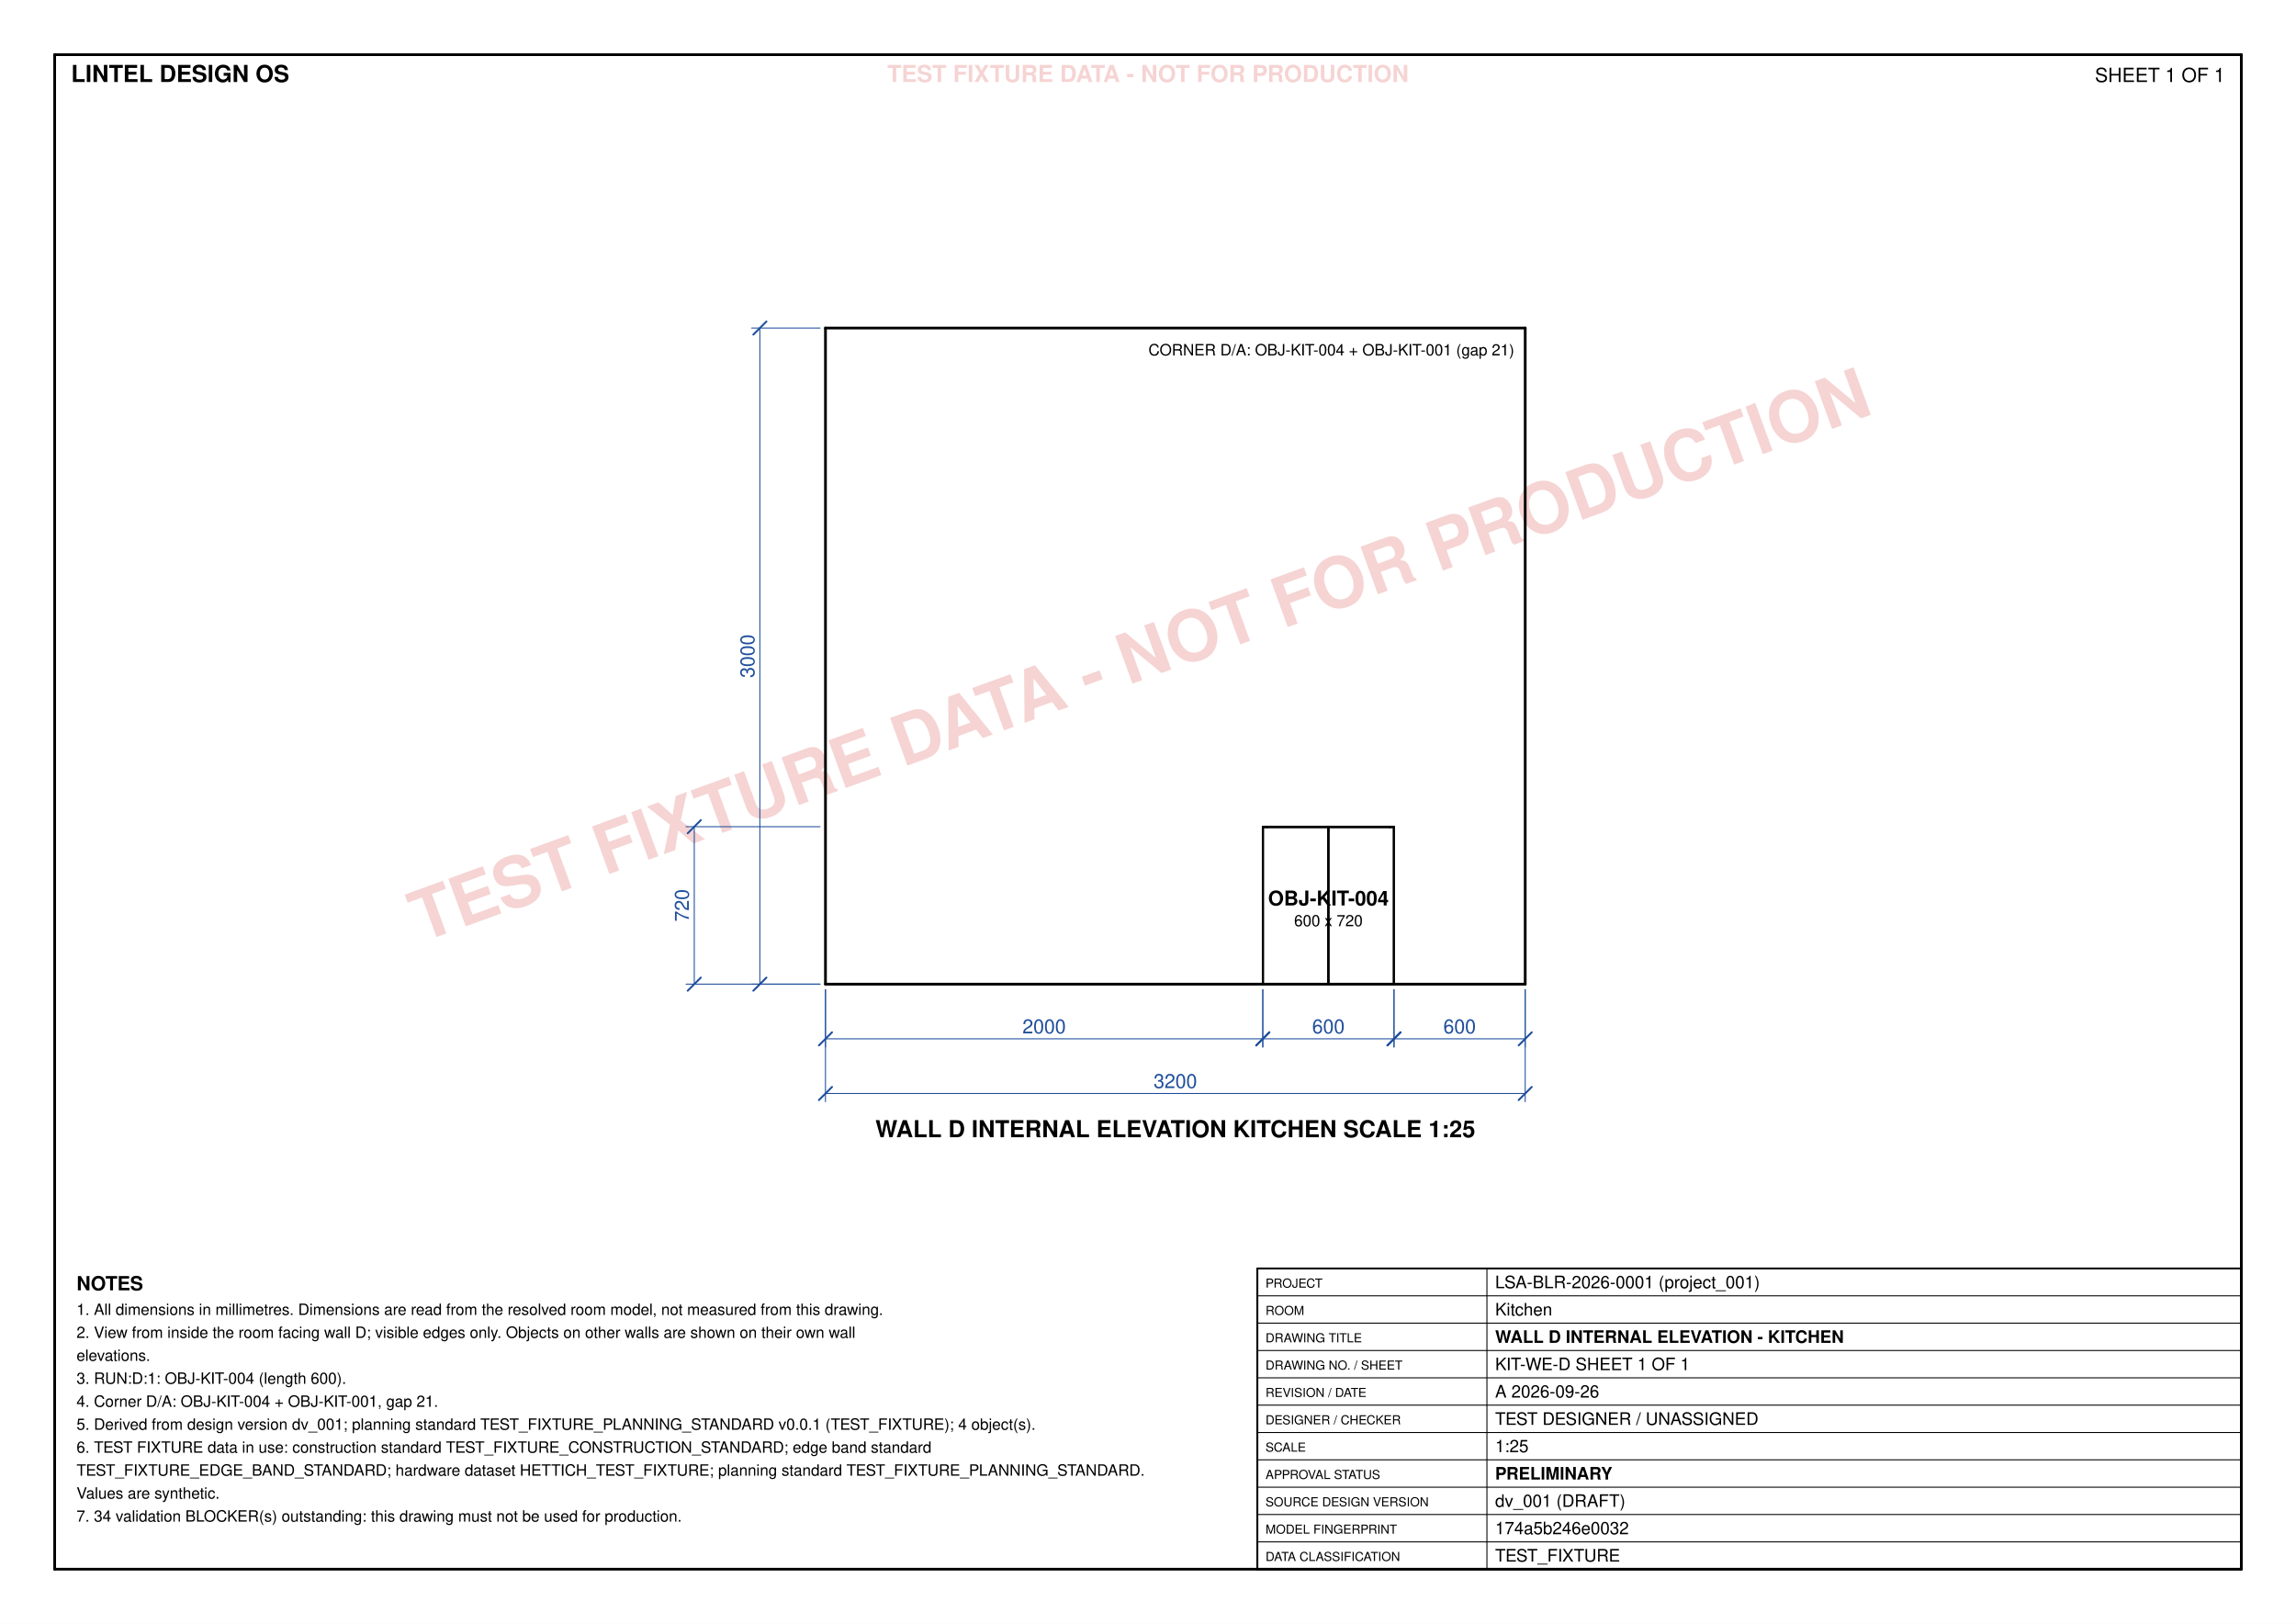
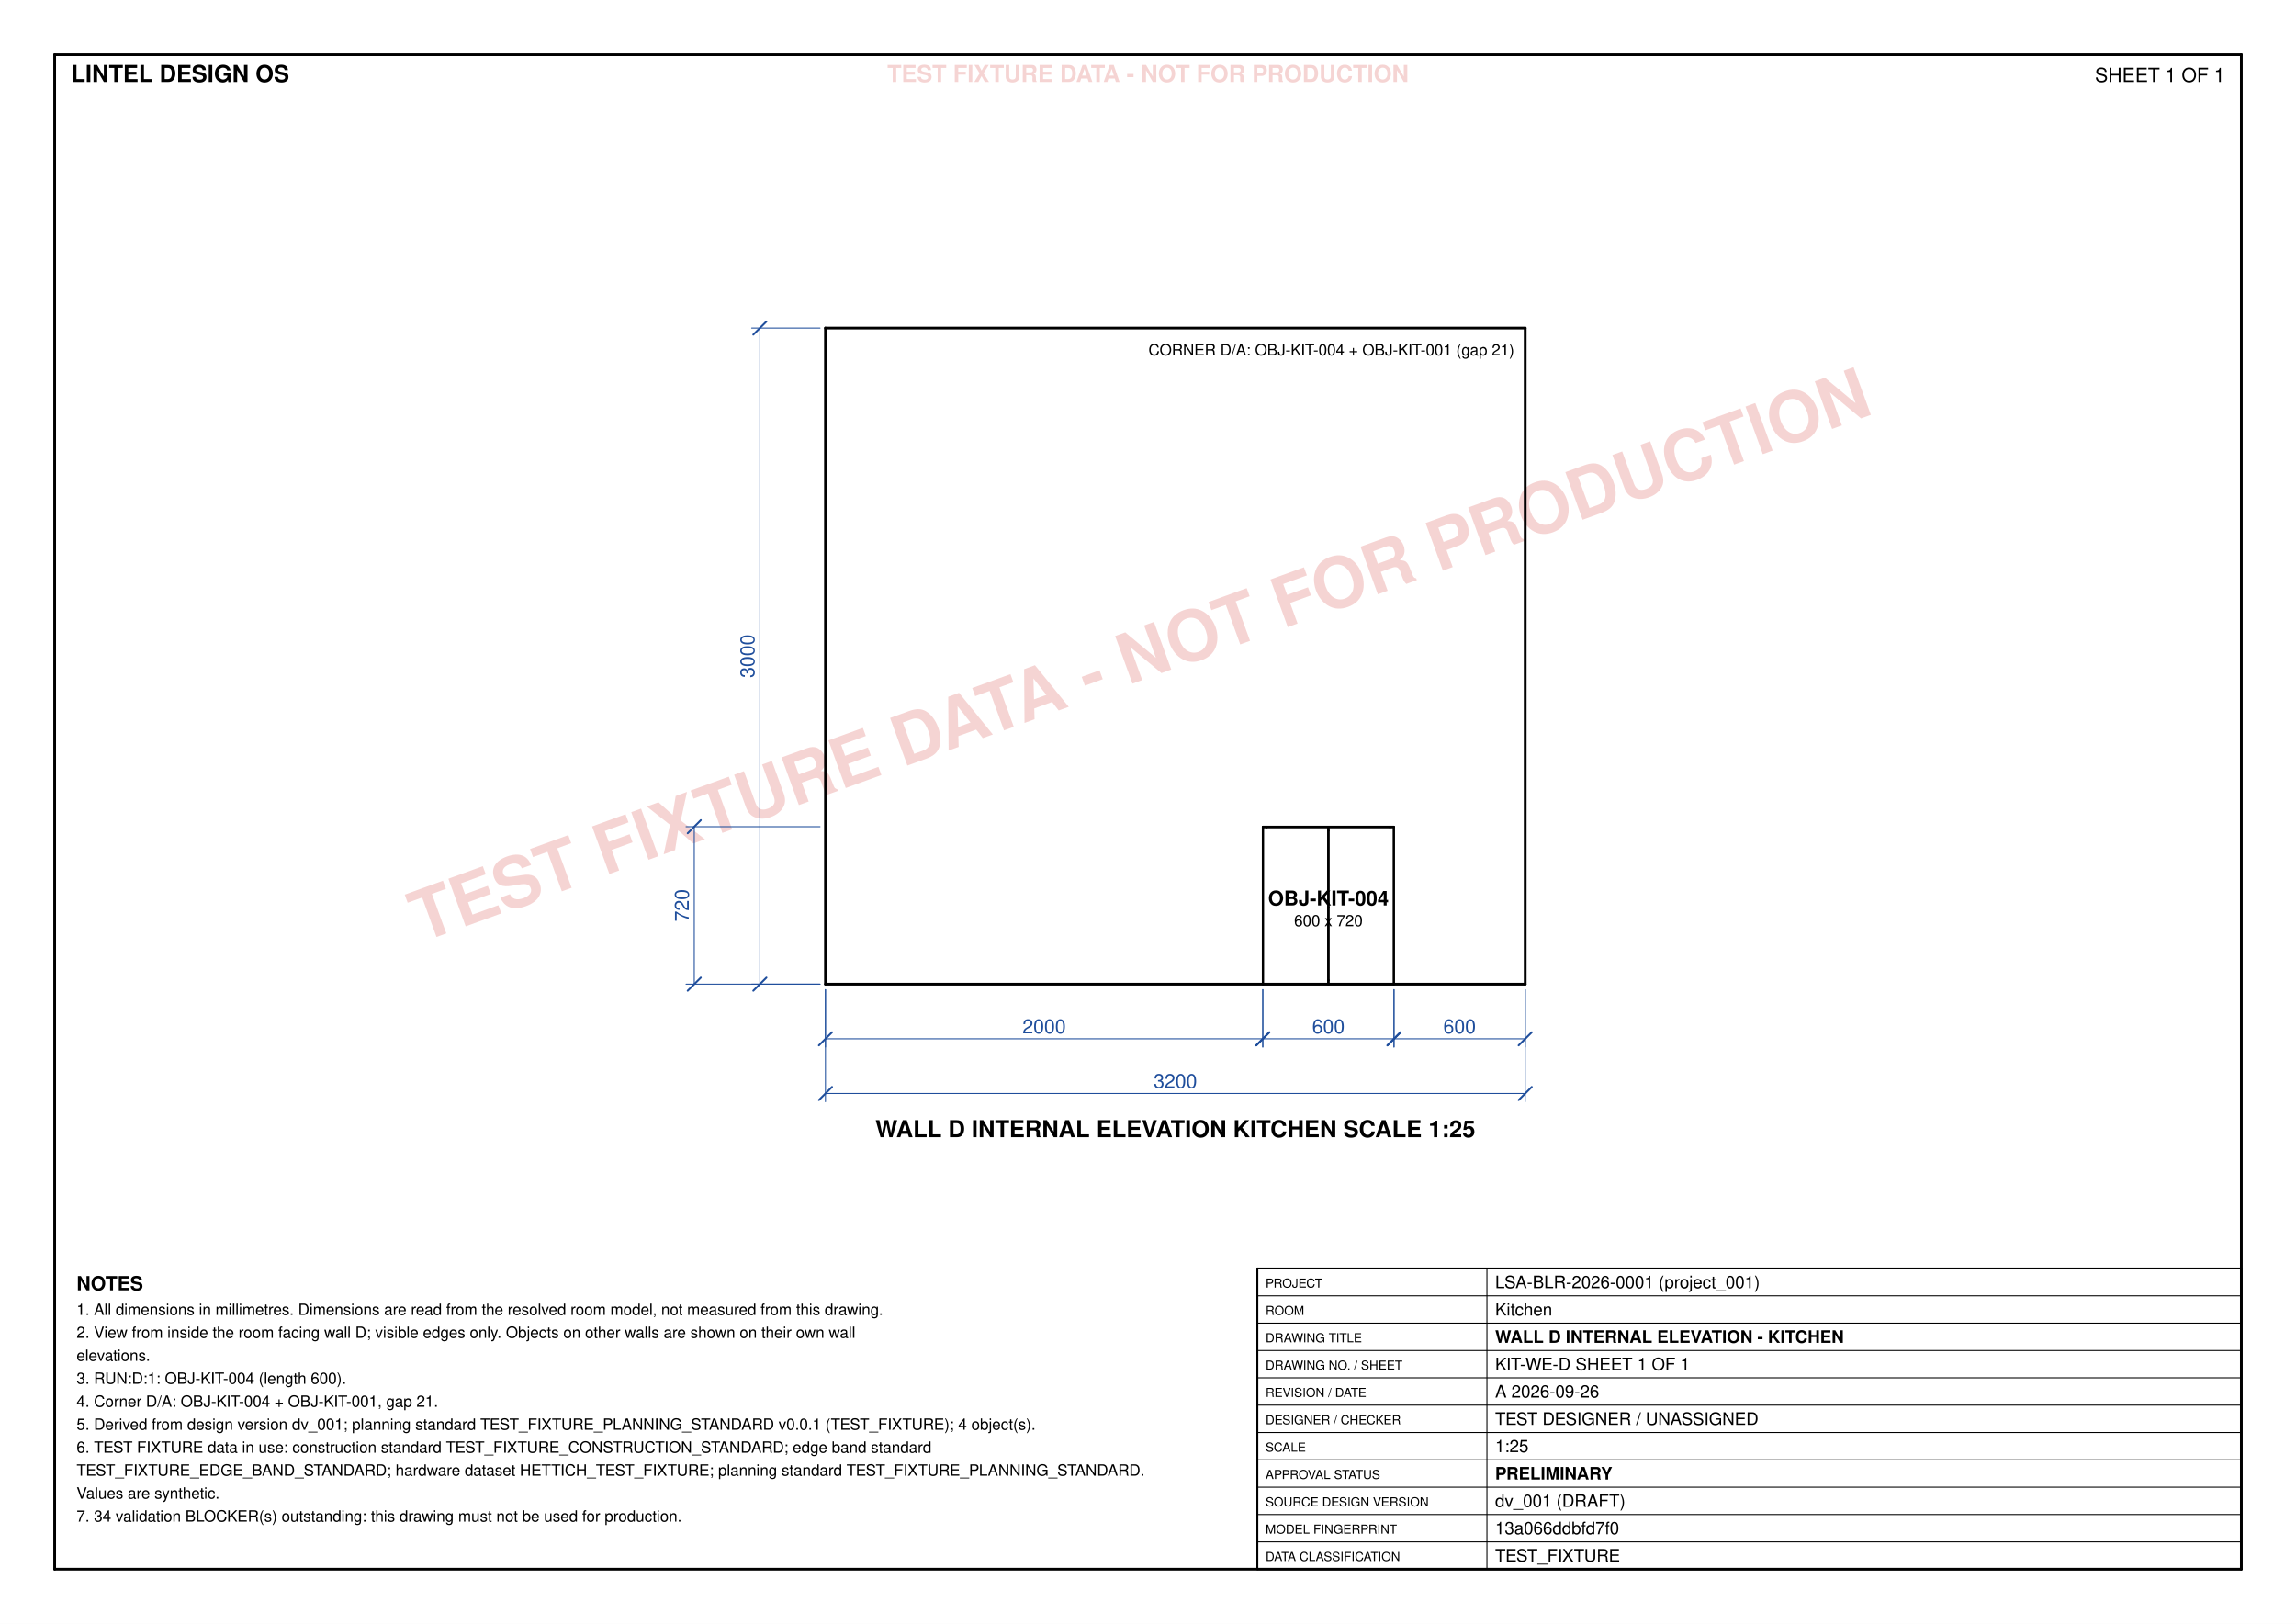
- <svg xmlns="http://www.w3.org/2000/svg" width="420mm" height="297mm" viewBox="0 0 420 297" data-drawing-id="DRW:dv_001:room_001:WALL_INTERNAL_ELEVATION:D:KIT-WE-D:RA" data-drawing-type="WALL_INTERNAL_ELEVATION" data-status="PRELIMINARY" data-design-version="dv_001" data-model-fingerprint="174a5b246e0032" data-classification="TEST_FIXTURE" data-content-hash="0b7f05fb052628" data-sheet="1/1" data-room-id="room_001" data-objects="obj_004">
+ <svg xmlns="http://www.w3.org/2000/svg" width="420mm" height="297mm" viewBox="0 0 420 297" data-drawing-id="DRW:dv_001:room_001:WALL_INTERNAL_ELEVATION:D:KIT-WE-D:RA" data-drawing-type="WALL_INTERNAL_ELEVATION" data-status="PRELIMINARY" data-design-version="dv_001" data-model-fingerprint="13a066ddbfd7f0" data-classification="TEST_FIXTURE" data-content-hash="04da4b0cfc766e" data-sheet="1/1" data-room-id="room_001" data-objects="obj_004">
  <rect x="0" y="0" width="420" height="297" fill="#ffffff" />
  <g id="WATERMARK" fill="#d9534f" stroke="#d9534f" opacity="0.25" font-family="Helvetica, Arial, sans-serif" stroke-linecap="round">
    <text stroke="none" x="210" y="124" font-size="12.714" text-anchor="middle" font-weight="bold" transform="rotate(-20 210 124)">TEST FIXTURE DATA - NOT FOR PRODUCTION</text>
    <text stroke="none" x="210" y="15" font-size="4.286" text-anchor="middle" font-weight="bold">TEST FIXTURE DATA - NOT FOR PRODUCTION</text>
  </g>
  <g id="BORDER" fill="#000000" stroke="#000000" font-family="Helvetica, Arial, sans-serif" stroke-linecap="round">
    <line fill="none" x1="10" y1="10" x2="410" y2="10" stroke-width="0.5" />
    <line fill="none" x1="410" y1="10" x2="410" y2="287" stroke-width="0.5" />
    <line fill="none" x1="410" y1="287" x2="10" y2="287" stroke-width="0.5" />
    <line fill="none" x1="10" y1="287" x2="10" y2="10" stroke-width="0.5" />
    <text stroke="none" x="13" y="15" font-size="4.286" text-anchor="start" font-weight="bold">LINTEL DESIGN OS</text>
    <text stroke="none" x="407" y="15" font-size="3.571" text-anchor="end">SHEET 1 OF 1</text>
  </g>
  <g id="VISIBLE" fill="#000000" stroke="#000000" font-family="Helvetica, Arial, sans-serif" stroke-linecap="round">
    <line fill="none" x1="151" y1="180" x2="279" y2="180" stroke-width="0.5" />
    <line fill="none" x1="151" y1="60" x2="279" y2="60" stroke-width="0.5" />
    <line fill="none" x1="151" y1="180" x2="151" y2="60" stroke-width="0.5" />
    <line fill="none" x1="279" y1="180" x2="279" y2="60" stroke-width="0.5" />
    <line fill="none" x1="231" y1="180" x2="255" y2="180" stroke-width="0.35" />
    <line fill="none" x1="242.94" y1="179.28" x2="243.06" y2="179.28" stroke-width="0.35" />
    <line fill="none" x1="242.94" y1="165.96" x2="243.06" y2="165.96" stroke-width="0.35" />
    <line fill="none" x1="242.94" y1="165.24" x2="243.06" y2="165.24" stroke-width="0.35" />
    <line fill="none" x1="242.94" y1="151.92" x2="243.06" y2="151.92" stroke-width="0.35" />
    <line fill="none" x1="231.06" y1="151.32" x2="242.94" y2="151.32" stroke-width="0.35" />
    <line fill="none" x1="243.06" y1="151.32" x2="254.94" y2="151.32" stroke-width="0.35" />
    <line fill="none" x1="231" y1="151.2" x2="255" y2="151.2" stroke-width="0.35" />
    <line fill="none" x1="231" y1="180" x2="231" y2="151.2" stroke-width="0.35" />
    <line fill="none" x1="231.06" y1="180" x2="231.06" y2="151.32" stroke-width="0.35" />
    <line fill="none" x1="231.72" y1="151.32" x2="231.72" y2="151.2" stroke-width="0.35" />
    <line fill="none" x1="242.94" y1="180" x2="242.94" y2="151.32" stroke-width="0.35" />
    <line fill="none" x1="243.06" y1="180" x2="243.06" y2="151.32" stroke-width="0.35" />
    <line fill="none" x1="254.28" y1="151.32" x2="254.28" y2="151.2" stroke-width="0.35" />
    <line fill="none" x1="254.94" y1="180" x2="254.94" y2="151.32" stroke-width="0.35" />
    <line fill="none" x1="255" y1="180" x2="255" y2="151.2" stroke-width="0.35" />
  </g>
  <g id="DIMENSION" fill="#1f4e9c" stroke="#1f4e9c" font-family="Helvetica, Arial, sans-serif" stroke-linecap="round">
    <line fill="none" x1="151" y1="181" x2="151" y2="191.5" stroke-width="0.18" />
    <line fill="none" x1="149.8" y1="191.2" x2="152.2" y2="188.8" stroke-width="0.35" />
    <line fill="none" x1="231" y1="181" x2="231" y2="191.5" stroke-width="0.18" />
    <line fill="none" x1="229.8" y1="191.2" x2="232.2" y2="188.8" stroke-width="0.35" />
    <line fill="none" x1="151" y1="190" x2="231" y2="190" stroke-width="0.18" />
    <text stroke="none" x="191" y="189" font-size="3.571" text-anchor="middle">2000</text>
    <line fill="none" x1="231" y1="181" x2="231" y2="191.5" stroke-width="0.18" />
    <line fill="none" x1="229.8" y1="191.2" x2="232.2" y2="188.8" stroke-width="0.35" />
    <line fill="none" x1="255" y1="181" x2="255" y2="191.5" stroke-width="0.18" />
    <line fill="none" x1="253.8" y1="191.2" x2="256.2" y2="188.8" stroke-width="0.35" />
    <line fill="none" x1="231" y1="190" x2="255" y2="190" stroke-width="0.18" />
    <text stroke="none" x="243" y="189" font-size="3.571" text-anchor="middle">600</text>
    <line fill="none" x1="255" y1="181" x2="255" y2="191.5" stroke-width="0.18" />
    <line fill="none" x1="253.8" y1="191.2" x2="256.2" y2="188.8" stroke-width="0.35" />
    <line fill="none" x1="279" y1="181" x2="279" y2="191.5" stroke-width="0.18" />
    <line fill="none" x1="277.8" y1="191.2" x2="280.2" y2="188.8" stroke-width="0.35" />
    <line fill="none" x1="255" y1="190" x2="279" y2="190" stroke-width="0.18" />
    <text stroke="none" x="267" y="189" font-size="3.571" text-anchor="middle">600</text>
    <line fill="none" x1="151" y1="181" x2="151" y2="201.5" stroke-width="0.18" />
    <line fill="none" x1="149.8" y1="201.2" x2="152.2" y2="198.8" stroke-width="0.35" />
    <line fill="none" x1="279" y1="181" x2="279" y2="201.5" stroke-width="0.18" />
    <line fill="none" x1="277.8" y1="201.2" x2="280.2" y2="198.8" stroke-width="0.35" />
    <line fill="none" x1="151" y1="200" x2="279" y2="200" stroke-width="0.18" />
    <text stroke="none" x="215" y="199" font-size="3.571" text-anchor="middle">3200</text>
    <line fill="none" x1="150" y1="180" x2="137.5" y2="180" stroke-width="0.18" />
    <line fill="none" x1="137.8" y1="181.2" x2="140.2" y2="178.8" stroke-width="0.35" />
    <line fill="none" x1="150" y1="60" x2="137.5" y2="60" stroke-width="0.18" />
    <line fill="none" x1="137.8" y1="61.2" x2="140.2" y2="58.8" stroke-width="0.35" />
    <line fill="none" x1="139" y1="180" x2="139" y2="60" stroke-width="0.18" />
    <text stroke="none" x="138" y="120" font-size="3.571" text-anchor="middle" transform="rotate(-90 138 120)">3000</text>
    <line fill="none" x1="150" y1="180" x2="125.5" y2="180" stroke-width="0.18" />
    <line fill="none" x1="125.8" y1="181.2" x2="128.2" y2="178.8" stroke-width="0.35" />
    <line fill="none" x1="150" y1="151.2" x2="125.5" y2="151.2" stroke-width="0.18" />
    <line fill="none" x1="125.8" y1="152.4" x2="128.2" y2="150" stroke-width="0.35" />
    <line fill="none" x1="127" y1="180" x2="127" y2="151.2" stroke-width="0.18" />
    <text stroke="none" x="126" y="165.6" font-size="3.571" text-anchor="middle" transform="rotate(-90 126 165.6)">720</text>
  </g>
  <g id="ANNOTATION" fill="#000000" stroke="#000000" font-family="Helvetica, Arial, sans-serif" stroke-linecap="round">
    <text stroke="none" x="243" y="165.6" font-size="3.714" text-anchor="middle" font-weight="bold">OBJ-KIT-004</text>
    <text stroke="none" x="243" y="169.4" font-size="2.857" text-anchor="middle">600 x 720</text>
    <text stroke="none" x="277" y="65" font-size="2.857" text-anchor="end">CORNER D/A: OBJ-KIT-004 + OBJ-KIT-001 (gap 21)</text>
    <text stroke="none" x="215" y="208" font-size="4.286" text-anchor="middle" font-weight="bold">WALL D INTERNAL ELEVATION  KITCHEN  SCALE 1:25</text>
    <text stroke="none" x="14" y="236" font-size="3.571" text-anchor="start" font-weight="bold">NOTES</text>
    <text stroke="none" x="14" y="240.5" font-size="2.857" text-anchor="start">1. All dimensions in millimetres. Dimensions are read from the resolved room model, not measured from this drawing.</text>
    <text stroke="none" x="14" y="244.7" font-size="2.857" text-anchor="start">2. View from inside the room facing wall D; visible edges only. Objects on other walls are shown on their own wall</text>
    <text stroke="none" x="14" y="248.9" font-size="2.857" text-anchor="start">   elevations.</text>
    <text stroke="none" x="14" y="253.1" font-size="2.857" text-anchor="start">3. RUN:D:1: OBJ-KIT-004 (length 600).</text>
    <text stroke="none" x="14" y="257.3" font-size="2.857" text-anchor="start">4. Corner D/A: OBJ-KIT-004 + OBJ-KIT-001, gap 21.</text>
    <text stroke="none" x="14" y="261.5" font-size="2.857" text-anchor="start">5. Derived from design version dv_001; planning standard TEST_FIXTURE_PLANNING_STANDARD v0.0.1 (TEST_FIXTURE); 4 object(s).</text>
    <text stroke="none" x="14" y="265.7" font-size="2.857" text-anchor="start">6. TEST FIXTURE data in use: construction standard TEST_FIXTURE_CONSTRUCTION_STANDARD; edge band standard</text>
    <text stroke="none" x="14" y="269.9" font-size="2.857" text-anchor="start">   TEST_FIXTURE_EDGE_BAND_STANDARD; hardware dataset HETTICH_TEST_FIXTURE; planning standard TEST_FIXTURE_PLANNING_STANDARD.</text>
    <text stroke="none" x="14" y="274.1" font-size="2.857" text-anchor="start">   Values are synthetic.</text>
    <text stroke="none" x="14" y="278.3" font-size="2.857" text-anchor="start">7. 34 validation BLOCKER(s) outstanding: this drawing must not be used for production.</text>
  </g>
  <g id="TITLE_BLOCK" fill="#000000" stroke="#000000" font-family="Helvetica, Arial, sans-serif" stroke-linecap="round">
    <line fill="none" x1="230" y1="232" x2="410" y2="232" stroke-width="0.35" />
    <line fill="none" x1="410" y1="232" x2="410" y2="287" stroke-width="0.35" />
    <line fill="none" x1="410" y1="287" x2="230" y2="287" stroke-width="0.35" />
    <line fill="none" x1="230" y1="287" x2="230" y2="232" stroke-width="0.35" />
    <line fill="none" x1="272" y1="232" x2="272" y2="287" stroke-width="0.18" />
    <text stroke="none" x="231.5" y="235.5" font-size="2.286" text-anchor="start">PROJECT</text>
    <text stroke="none" x="273.5" y="235.6" font-size="3.143" text-anchor="start">LSA-BLR-2026-0001 (project_001)</text>
    <line fill="none" x1="230" y1="237" x2="410" y2="237" stroke-width="0.18" />
    <text stroke="none" x="231.5" y="240.5" font-size="2.286" text-anchor="start">ROOM</text>
    <text stroke="none" x="273.5" y="240.6" font-size="3.143" text-anchor="start">Kitchen</text>
    <line fill="none" x1="230" y1="242" x2="410" y2="242" stroke-width="0.18" />
    <text stroke="none" x="231.5" y="245.5" font-size="2.286" text-anchor="start">DRAWING TITLE</text>
    <text stroke="none" x="273.5" y="245.6" font-size="3.143" text-anchor="start" font-weight="bold">WALL D INTERNAL ELEVATION - KITCHEN</text>
    <line fill="none" x1="230" y1="247" x2="410" y2="247" stroke-width="0.18" />
    <text stroke="none" x="231.5" y="250.5" font-size="2.286" text-anchor="start">DRAWING NO. / SHEET</text>
    <text stroke="none" x="273.5" y="250.6" font-size="3.143" text-anchor="start">KIT-WE-D   SHEET 1 OF 1</text>
    <line fill="none" x1="230" y1="252" x2="410" y2="252" stroke-width="0.18" />
    <text stroke="none" x="231.5" y="255.5" font-size="2.286" text-anchor="start">REVISION / DATE</text>
    <text stroke="none" x="273.5" y="255.6" font-size="3.143" text-anchor="start">A   2026-09-26</text>
    <line fill="none" x1="230" y1="257" x2="410" y2="257" stroke-width="0.18" />
    <text stroke="none" x="231.5" y="260.5" font-size="2.286" text-anchor="start">DESIGNER / CHECKER</text>
    <text stroke="none" x="273.5" y="260.6" font-size="3.143" text-anchor="start">TEST DESIGNER / UNASSIGNED</text>
    <line fill="none" x1="230" y1="262" x2="410" y2="262" stroke-width="0.18" />
    <text stroke="none" x="231.5" y="265.5" font-size="2.286" text-anchor="start">SCALE</text>
    <text stroke="none" x="273.5" y="265.6" font-size="3.143" text-anchor="start">1:25</text>
    <line fill="none" x1="230" y1="267" x2="410" y2="267" stroke-width="0.18" />
    <text stroke="none" x="231.5" y="270.5" font-size="2.286" text-anchor="start">APPROVAL STATUS</text>
    <text stroke="none" x="273.5" y="270.6" font-size="3.143" text-anchor="start" font-weight="bold">PRELIMINARY</text>
    <line fill="none" x1="230" y1="272" x2="410" y2="272" stroke-width="0.18" />
    <text stroke="none" x="231.5" y="275.5" font-size="2.286" text-anchor="start">SOURCE DESIGN VERSION</text>
    <text stroke="none" x="273.5" y="275.6" font-size="3.143" text-anchor="start">dv_001 (DRAFT)</text>
    <line fill="none" x1="230" y1="277" x2="410" y2="277" stroke-width="0.18" />
    <text stroke="none" x="231.5" y="280.5" font-size="2.286" text-anchor="start">MODEL FINGERPRINT</text>
-     <text stroke="none" x="273.5" y="280.6" font-size="3.143" text-anchor="start">174a5b246e0032</text>
+     <text stroke="none" x="273.5" y="280.6" font-size="3.143" text-anchor="start">13a066ddbfd7f0</text>
    <line fill="none" x1="230" y1="282" x2="410" y2="282" stroke-width="0.18" />
    <text stroke="none" x="231.5" y="285.5" font-size="2.286" text-anchor="start">DATA CLASSIFICATION</text>
    <text stroke="none" x="273.5" y="285.6" font-size="3.143" text-anchor="start">TEST_FIXTURE</text>
  </g>
</svg>
